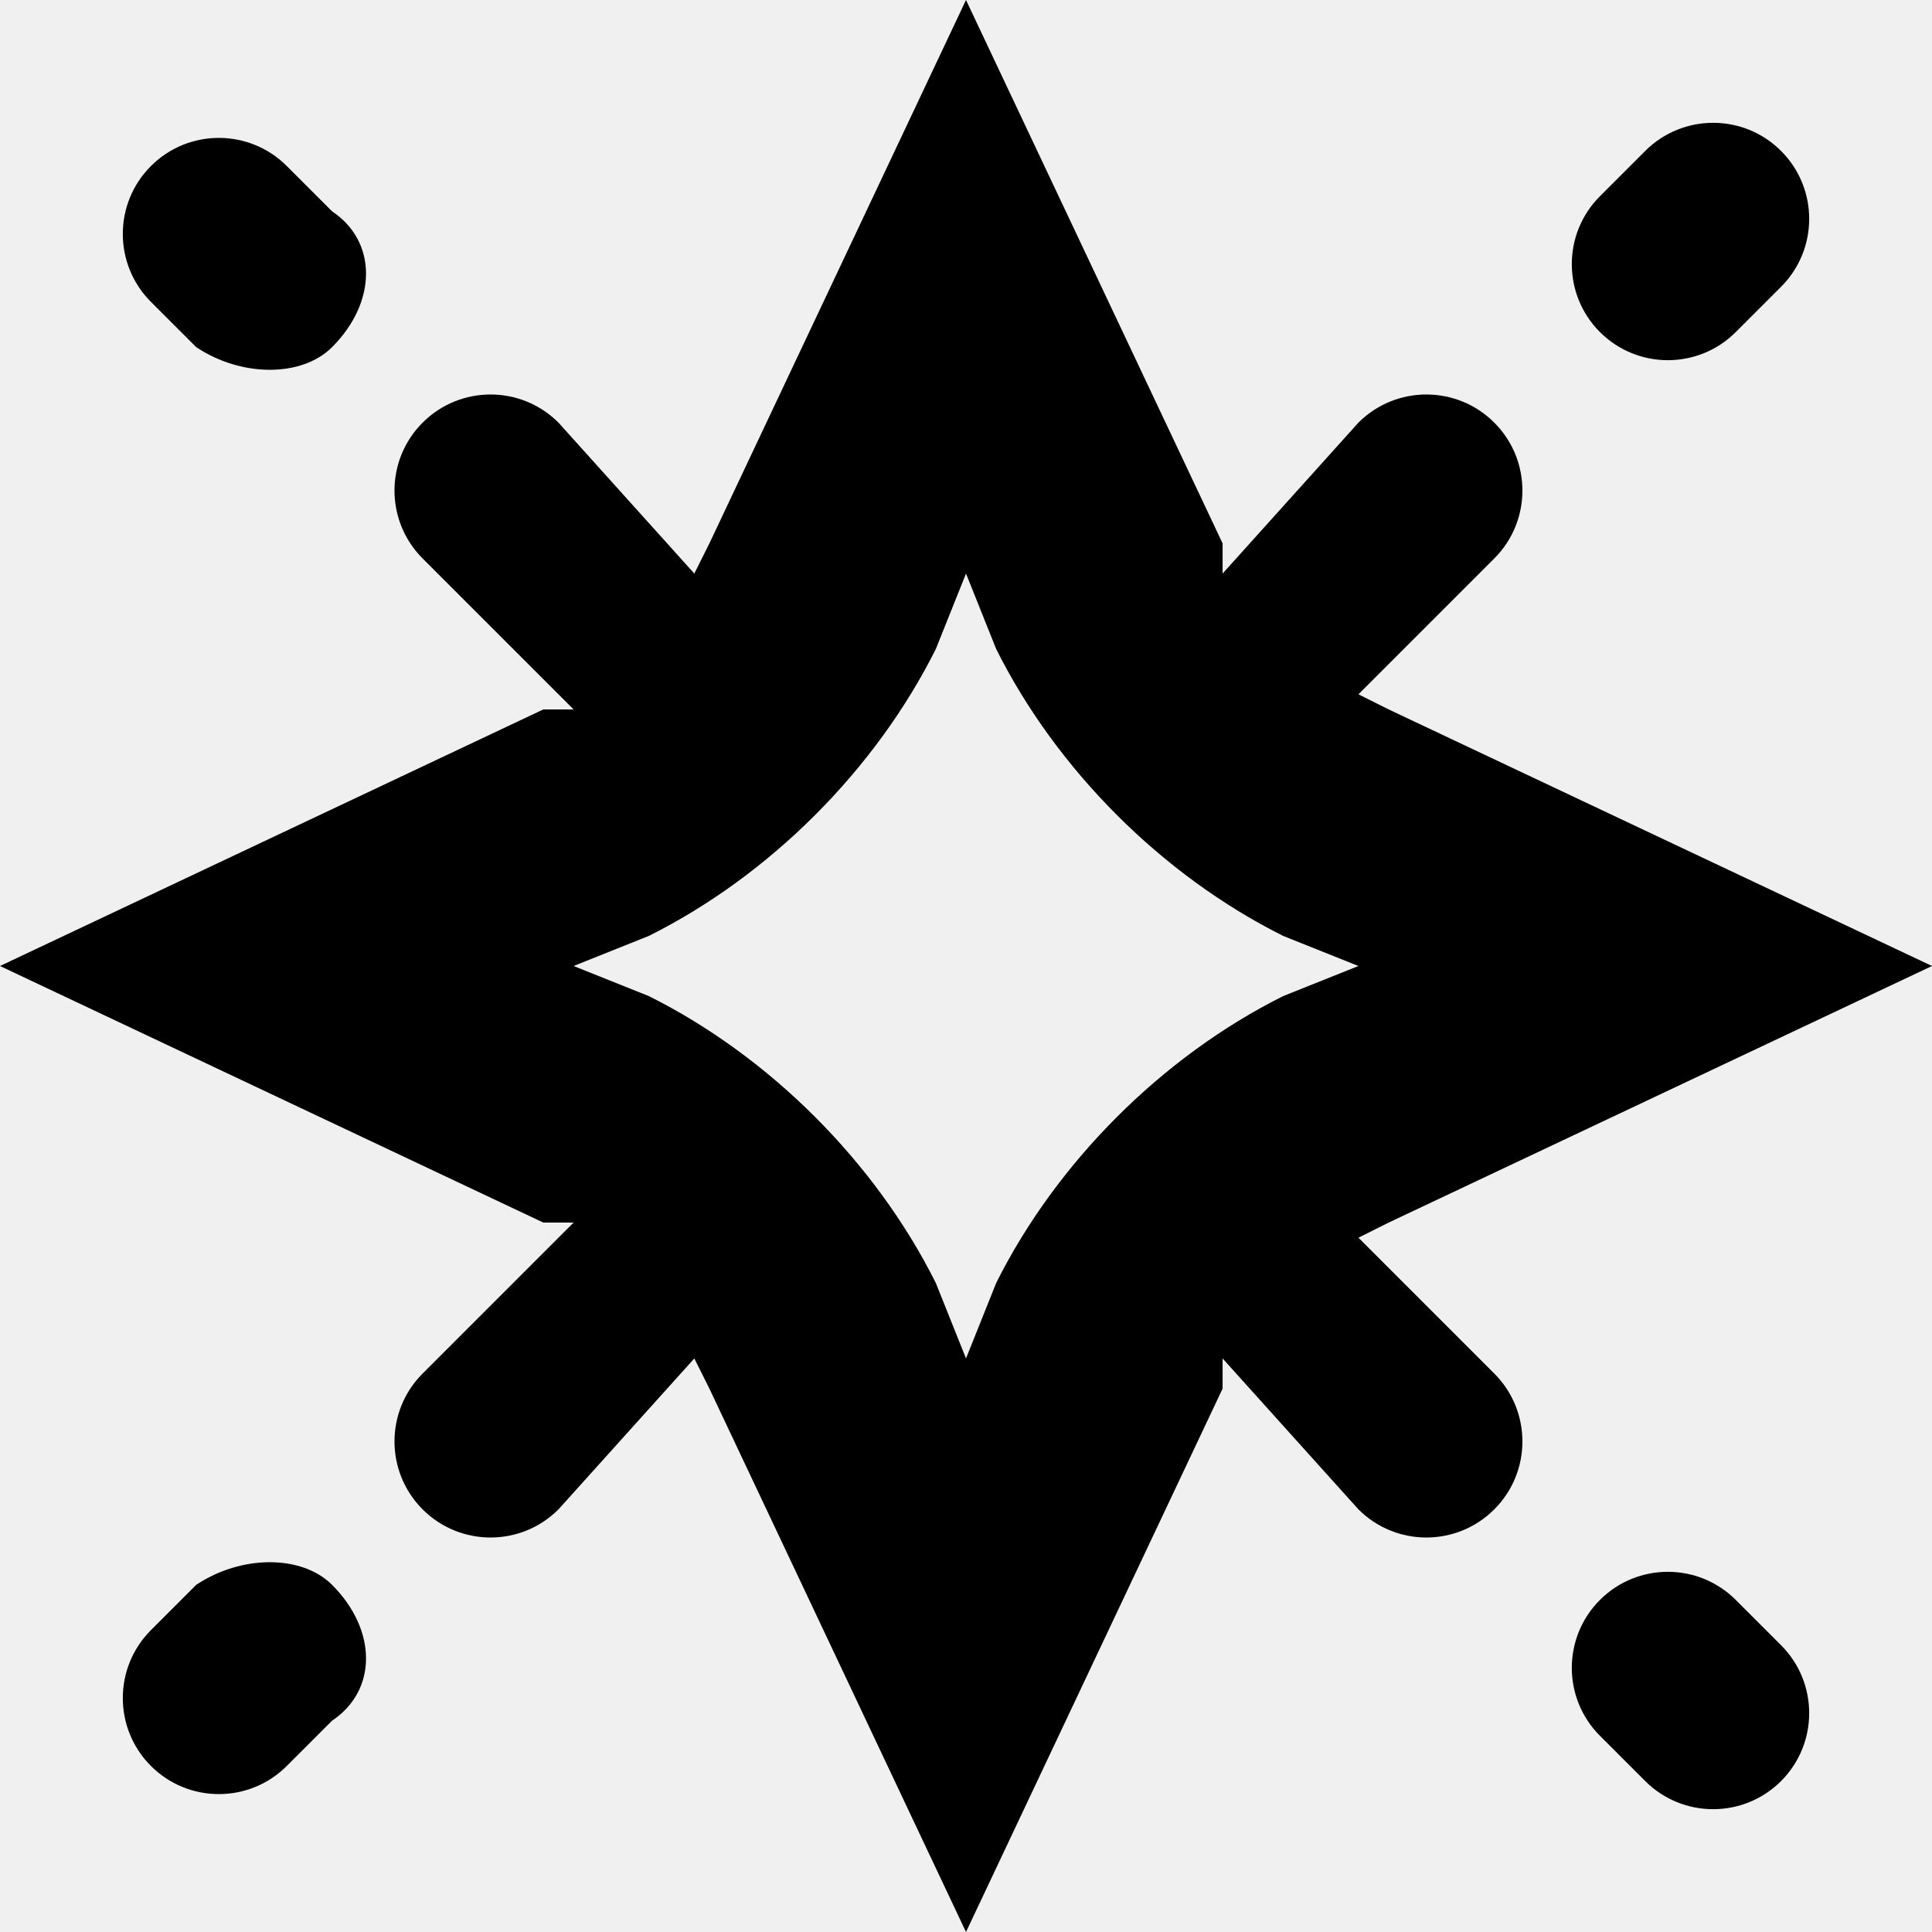
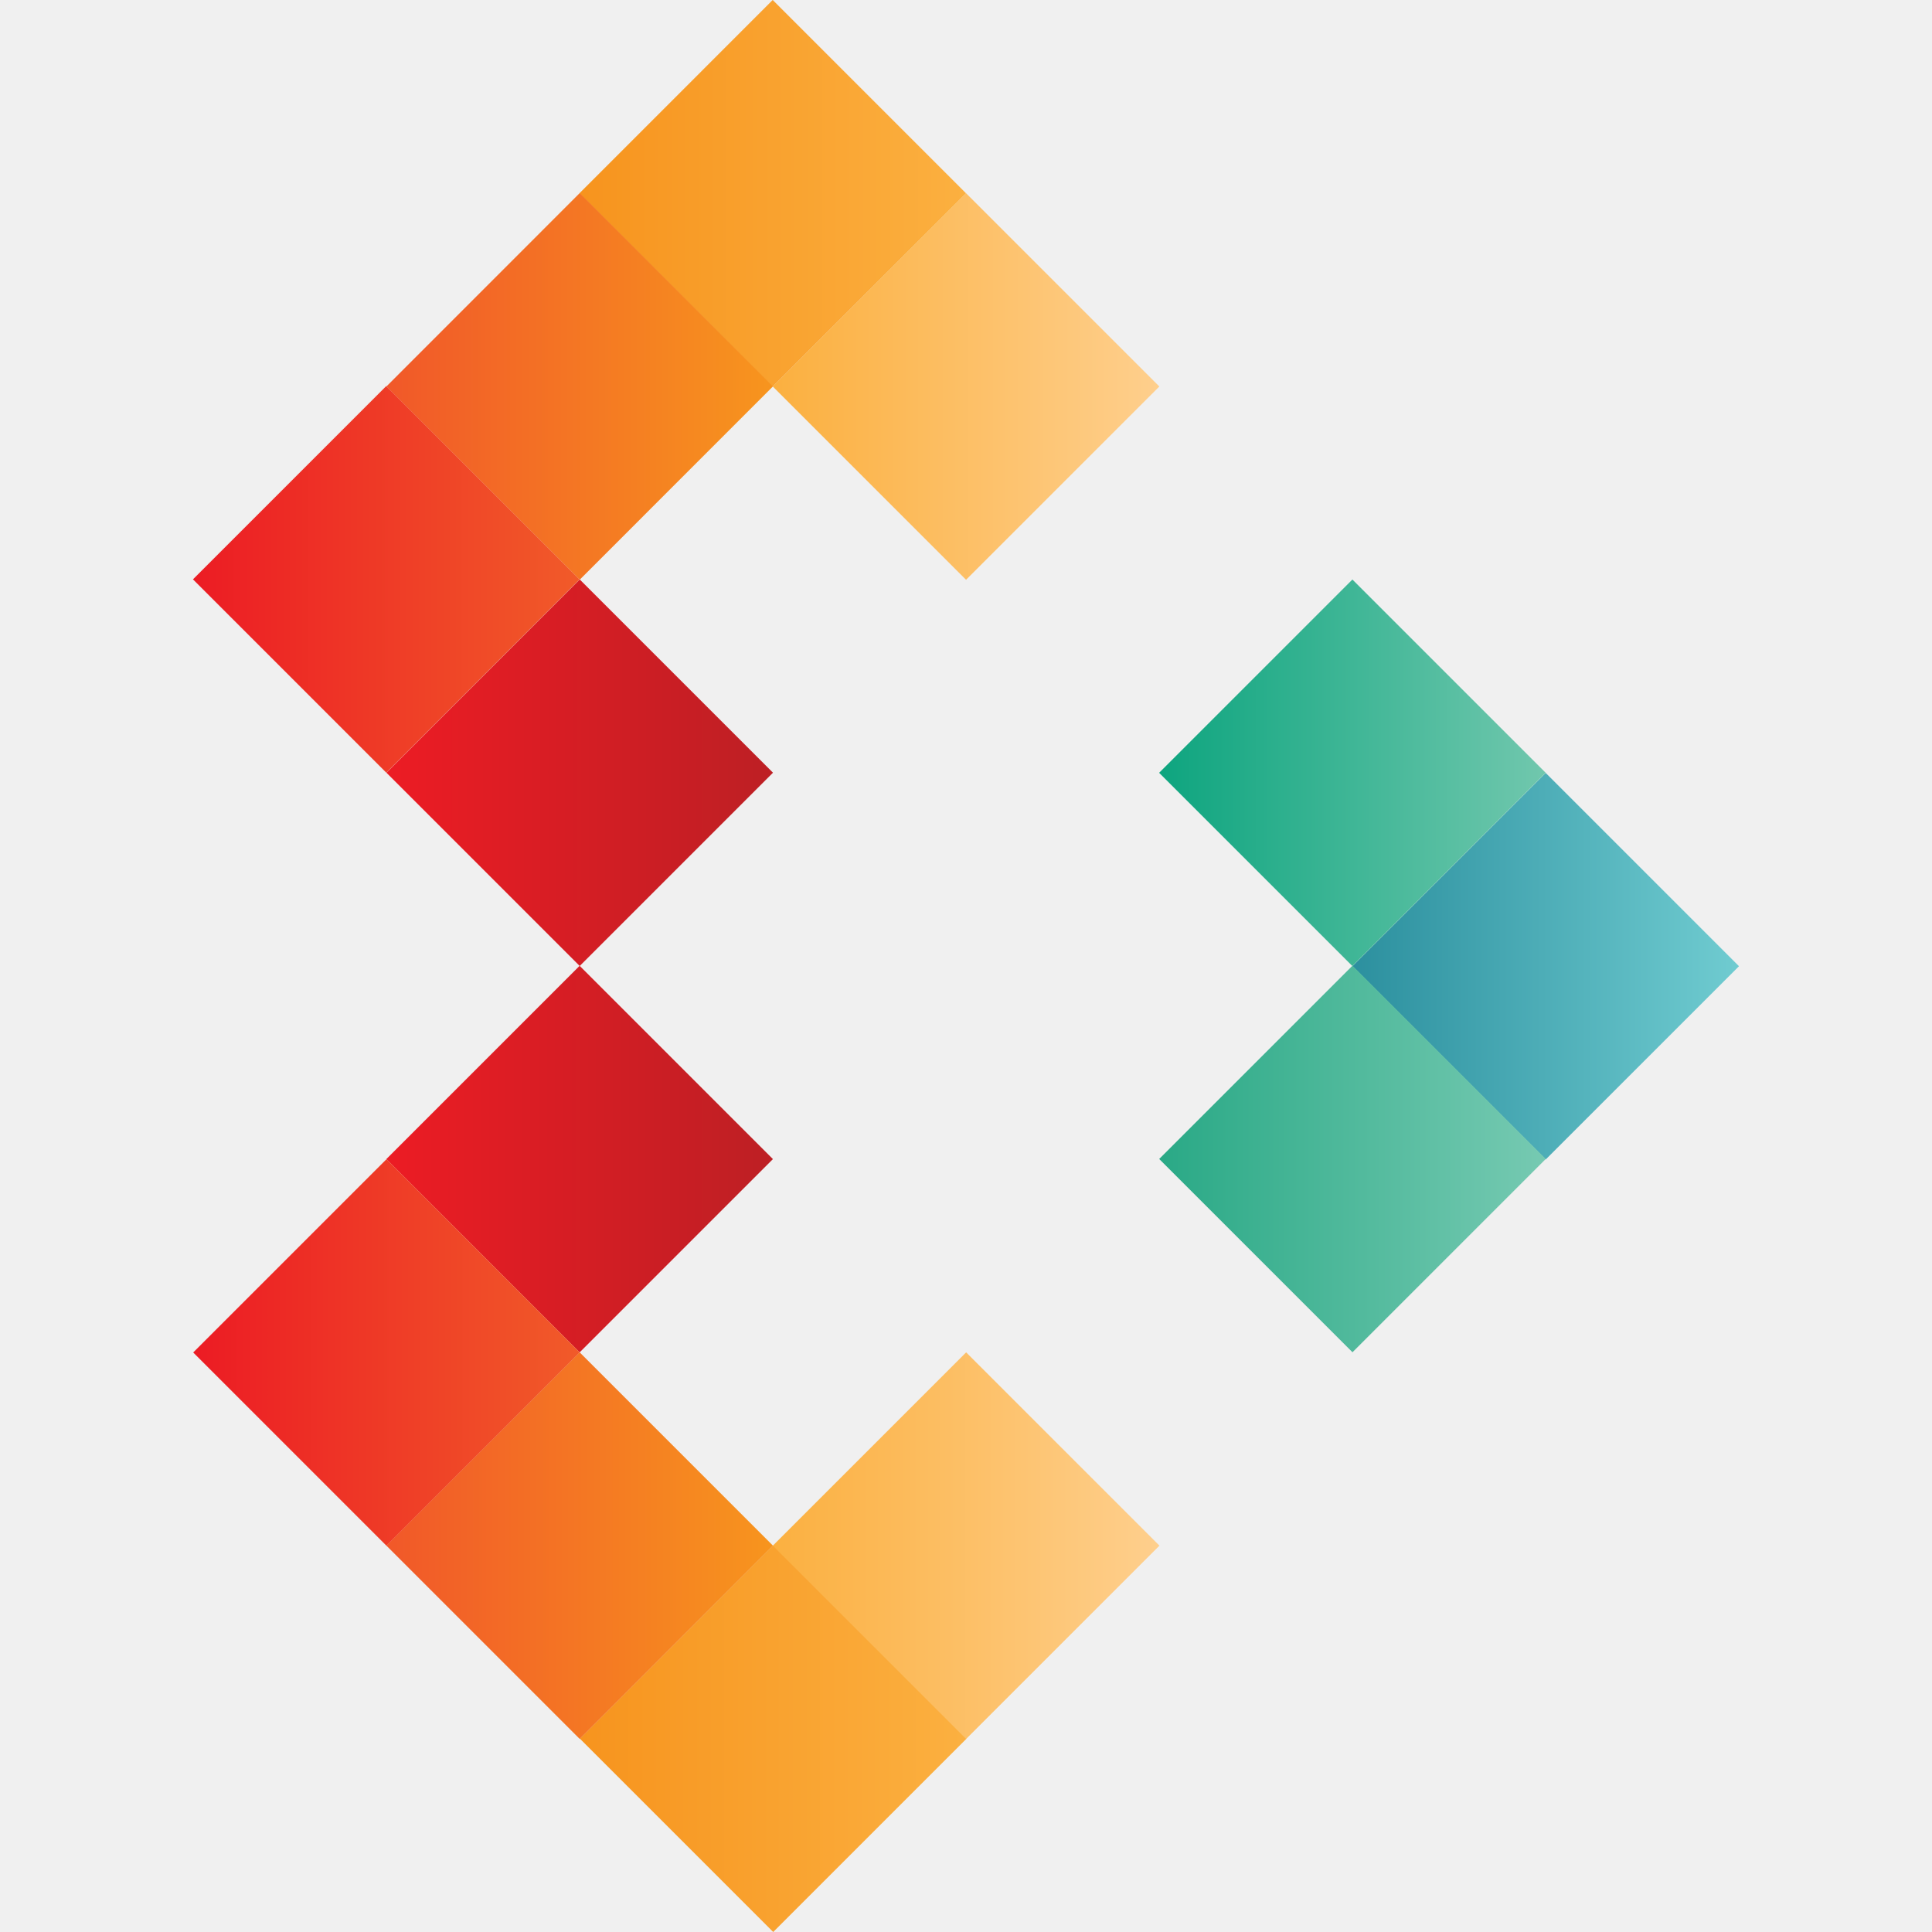
- <svg xmlns="http://www.w3.org/2000/svg" viewBox="0 0 128 128">
-   <path fill-rule="evenodd" d="M81 36 64 0 47 36l-1 2-9-10a6 6 0 0 0-9 9l10 10h-2L0 64l36 17h2L28 91a6 6 0 1 0 9 9l9-10 1 2 17 36 17-36v-2l9 10a6 6 0 1 0 9-9l-9-9 2-1 36-17-36-17-2-1 9-9a6 6 0 1 0-9-9l-9 10v-2Zm-17 2-2 5c-4 8-11 15-19 19l-5 2 5 2c8 4 15 11 19 19l2 5 2-5c4-8 11-15 19-19l5-2-5-2c-8-4-15-11-19-19l-2-5Z" clip-rule="evenodd" />
-   <path d="M118 19a6 6 0 0 0-9-9l-3 3a6 6 0 1 0 9 9l3-3Zm-96 4c-2 2-6 2-9 0l-3-3a6 6 0 1 1 9-9l3 3c3 2 3 6 0 9Zm0 82c-2-2-6-2-9 0l-3 3a6 6 0 1 0 9 9l3-3c3-2 3-6 0-9Zm96 4a6 6 0 0 1-9 9l-3-3a6 6 0 1 1 9-9l3 3Z" />
-   <style>path{fill:#000}@media (prefers-color-scheme:dark){path{fill:#fff}}</style>
+ <svg xmlns="http://www.w3.org/2000/svg" xmlns:xlink="http://www.w3.org/1999/xlink" id="Layer_1" version="1.1" viewBox="0 0 128 128">
+   <defs>
+     <style>
+       .st0 {
+         fill: url(#linear-gradient2);
+       }
+ 
+       .st1 {
+         fill: url(#linear-gradient1);
+       }
+ 
+       .st2 {
+         fill: url(#linear-gradient9);
+       }
+ 
+       .st3 {
+         fill: url(#linear-gradient3);
+       }
+ 
+       .st4 {
+         fill: url(#linear-gradient6);
+       }
+ 
+       .st5 {
+         fill: url(#linear-gradient8);
+       }
+ 
+       .st6 {
+         fill: url(#linear-gradient7);
+       }
+ 
+       .st7 {
+         fill: url(#linear-gradient5);
+       }
+ 
+       .st8 {
+         fill: url(#linear-gradient4);
+       }
+ 
+       .st9 {
+         fill: url(#linear-gradient12);
+       }
+ 
+       .st10 {
+         fill: url(#linear-gradient11);
+       }
+ 
+       .st11 {
+         fill: url(#linear-gradient10);
+       }
+ 
+       .st12 {
+         fill: url(#linear-gradient);
+       }
+     </style>
+     <linearGradient id="linear-gradient" x1="51.38" y1="102.29" x2="76.87" y2="102.29" gradientTransform="translate(-53.58 52.68) rotate(45) scale(1 -1)" gradientUnits="userSpaceOnUse">
+       <stop offset="0" stop-color="#fbb040" />
+       <stop offset="1" stop-color="#fecf8d" />
+     </linearGradient>
+     <linearGradient id="linear-gradient1" x1="89.35" y1="63.88" x2="114.95" y2="63.88" gradientTransform="translate(-15.18 36.77) rotate(45) scale(1 -1)" gradientUnits="userSpaceOnUse">
+       <stop offset="0" stop-color="#2b8f9e" />
+       <stop offset="1" stop-color="#6fcbd0" />
+     </linearGradient>
+     <linearGradient id="linear-gradient2" x1="76.87" y1="76.7" x2="102.24" y2="76.7" gradientTransform="translate(-27.99 42.07) rotate(45) scale(1 -1)" gradientUnits="userSpaceOnUse">
+       <stop offset="0" stop-color="#0ea57f" />
+       <stop offset="1" stop-color="#70c7ad" />
+     </linearGradient>
+     <linearGradient id="linear-gradient3" x1="25.59" y1="51.1" x2="50.67" y2="51.1" gradientTransform="translate(-24.89 85.78) rotate(45) scale(1 -1)" gradientUnits="userSpaceOnUse">
+       <stop offset="0" stop-color="#ec1c24" />
+       <stop offset="1" stop-color="#be1f24" />
+     </linearGradient>
+     <linearGradient id="linear-gradient4" x1="25.78" y1="76.69" x2="50.65" y2="76.69" gradientTransform="translate(-42.98 78.27) rotate(45) scale(1 -1)" xlink:href="#linear-gradient3" />
+     <linearGradient id="linear-gradient5" x1="13.09" y1="38.29" x2="38.16" y2="38.29" gradientTransform="translate(-19.57 98.57) rotate(45) scale(1 -1)" gradientUnits="userSpaceOnUse">
+       <stop offset="0" stop-color="#ec1c24" />
+       <stop offset="1" stop-color="#f15a29" />
+     </linearGradient>
+     <linearGradient id="linear-gradient6" x1="38.47" y1="12.69" x2="63.86" y2="12.69" gradientTransform="translate(6.03 87.95) rotate(45) scale(1 -1)" gradientUnits="userSpaceOnUse">
+       <stop offset="0" stop-color="#f7941e" />
+       <stop offset="1" stop-color="#fbb040" />
+     </linearGradient>
+     <linearGradient id="linear-gradient7" x1="25.67" y1="25.49" x2="50.88" y2="25.49" gradientTransform="translate(-6.78 93.27) rotate(45) scale(1 -1)" gradientUnits="userSpaceOnUse">
+       <stop offset="0" stop-color="#f15829" />
+       <stop offset="1" stop-color="#f7941e" />
+     </linearGradient>
+     <linearGradient id="linear-gradient8" x1="51.17" y1="25.49" x2="76.77" y2="25.49" gradientTransform="translate(.72 75.16) rotate(45) scale(1 -1)" xlink:href="#linear-gradient" />
+     <linearGradient id="linear-gradient9" x1="76.87" y1="51.1" x2="101.93" y2="51.1" gradientTransform="translate(-9.9 49.56) rotate(45) scale(1 -1)" gradientUnits="userSpaceOnUse">
+       <stop offset="0" stop-color="#2aa986" />
+       <stop offset="1" stop-color="#75c9b1" />
+     </linearGradient>
+     <linearGradient id="linear-gradient10" x1="38.57" y1="115.09" x2="63.97" y2="115.09" gradientTransform="translate(-66.38 57.99) rotate(45) scale(1 -1)" xlink:href="#linear-gradient6" />
+     <linearGradient id="linear-gradient11" x1="12.87" y1="89.5" x2="38.17" y2="89.5" gradientTransform="translate(-55.79 83.57) rotate(45) scale(1 -1)" xlink:href="#linear-gradient5" />
+     <linearGradient id="linear-gradient12" x1="25.57" y1="102.29" x2="50.84" y2="102.29" gradientTransform="translate(-61.09 70.75) rotate(45.01) scale(1 -1)" xlink:href="#linear-gradient7" />
+   </defs>
+   <rect class="st12" x="54.95" y="16.55" width="18.11" height="18.11" transform="translate(.64 52.76) rotate(-45)" />
+   <rect class="st1" x="93.35" y="54.96" width="18.11" height="18.11" transform="translate(-15.27 91.16) rotate(-45)" />
+   <rect class="st0" x="80.55" y="42.14" width="18.11" height="18.11" transform="translate(-9.96 78.36) rotate(-45)" />
+   <rect class="st3" x="29.34" y="67.74" width="18.11" height="18.11" transform="translate(-43.05 49.64) rotate(-45)" />
+   <rect class="st8" x="29.35" y="42.14" width="18.11" height="18.11" transform="translate(-24.95 42.15) rotate(-45)" />
+   <rect class="st7" x="16.55" y="80.55" width="18.11" height="18.11" transform="translate(-55.86 44.35) rotate(-45)" />
+   <rect class="st4" x="42.17" y="106.14" width="18.11" height="18.11" transform="translate(-66.45 69.96) rotate(-45)" />
+   <rect class="st6" x="29.35" y="93.35" width="18.11" height="18.11" transform="translate(-61.16 57.15) rotate(-45)" />
+   <rect class="st5" x="54.95" y="93.35" width="18.11" height="18.11" transform="translate(-53.66 75.25) rotate(-45)" />
+   <rect class="st2" x="80.55" y="67.73" width="18.11" height="18.11" transform="translate(-28.05 85.85) rotate(-45)" />
+   <rect class="st11" x="42.14" y="3.75" width="18.11" height="18.11" transform="translate(5.94 39.95) rotate(-45)" />
+   <rect class="st10" x="16.54" y="29.33" width="18.11" height="18.11" transform="translate(-19.65 29.34) rotate(-45)" />
+   <rect class="st9" x="29.36" y="16.54" width="18.11" height="18.11" transform="translate(-6.85 34.67) rotate(-45.01)" />
</svg>
